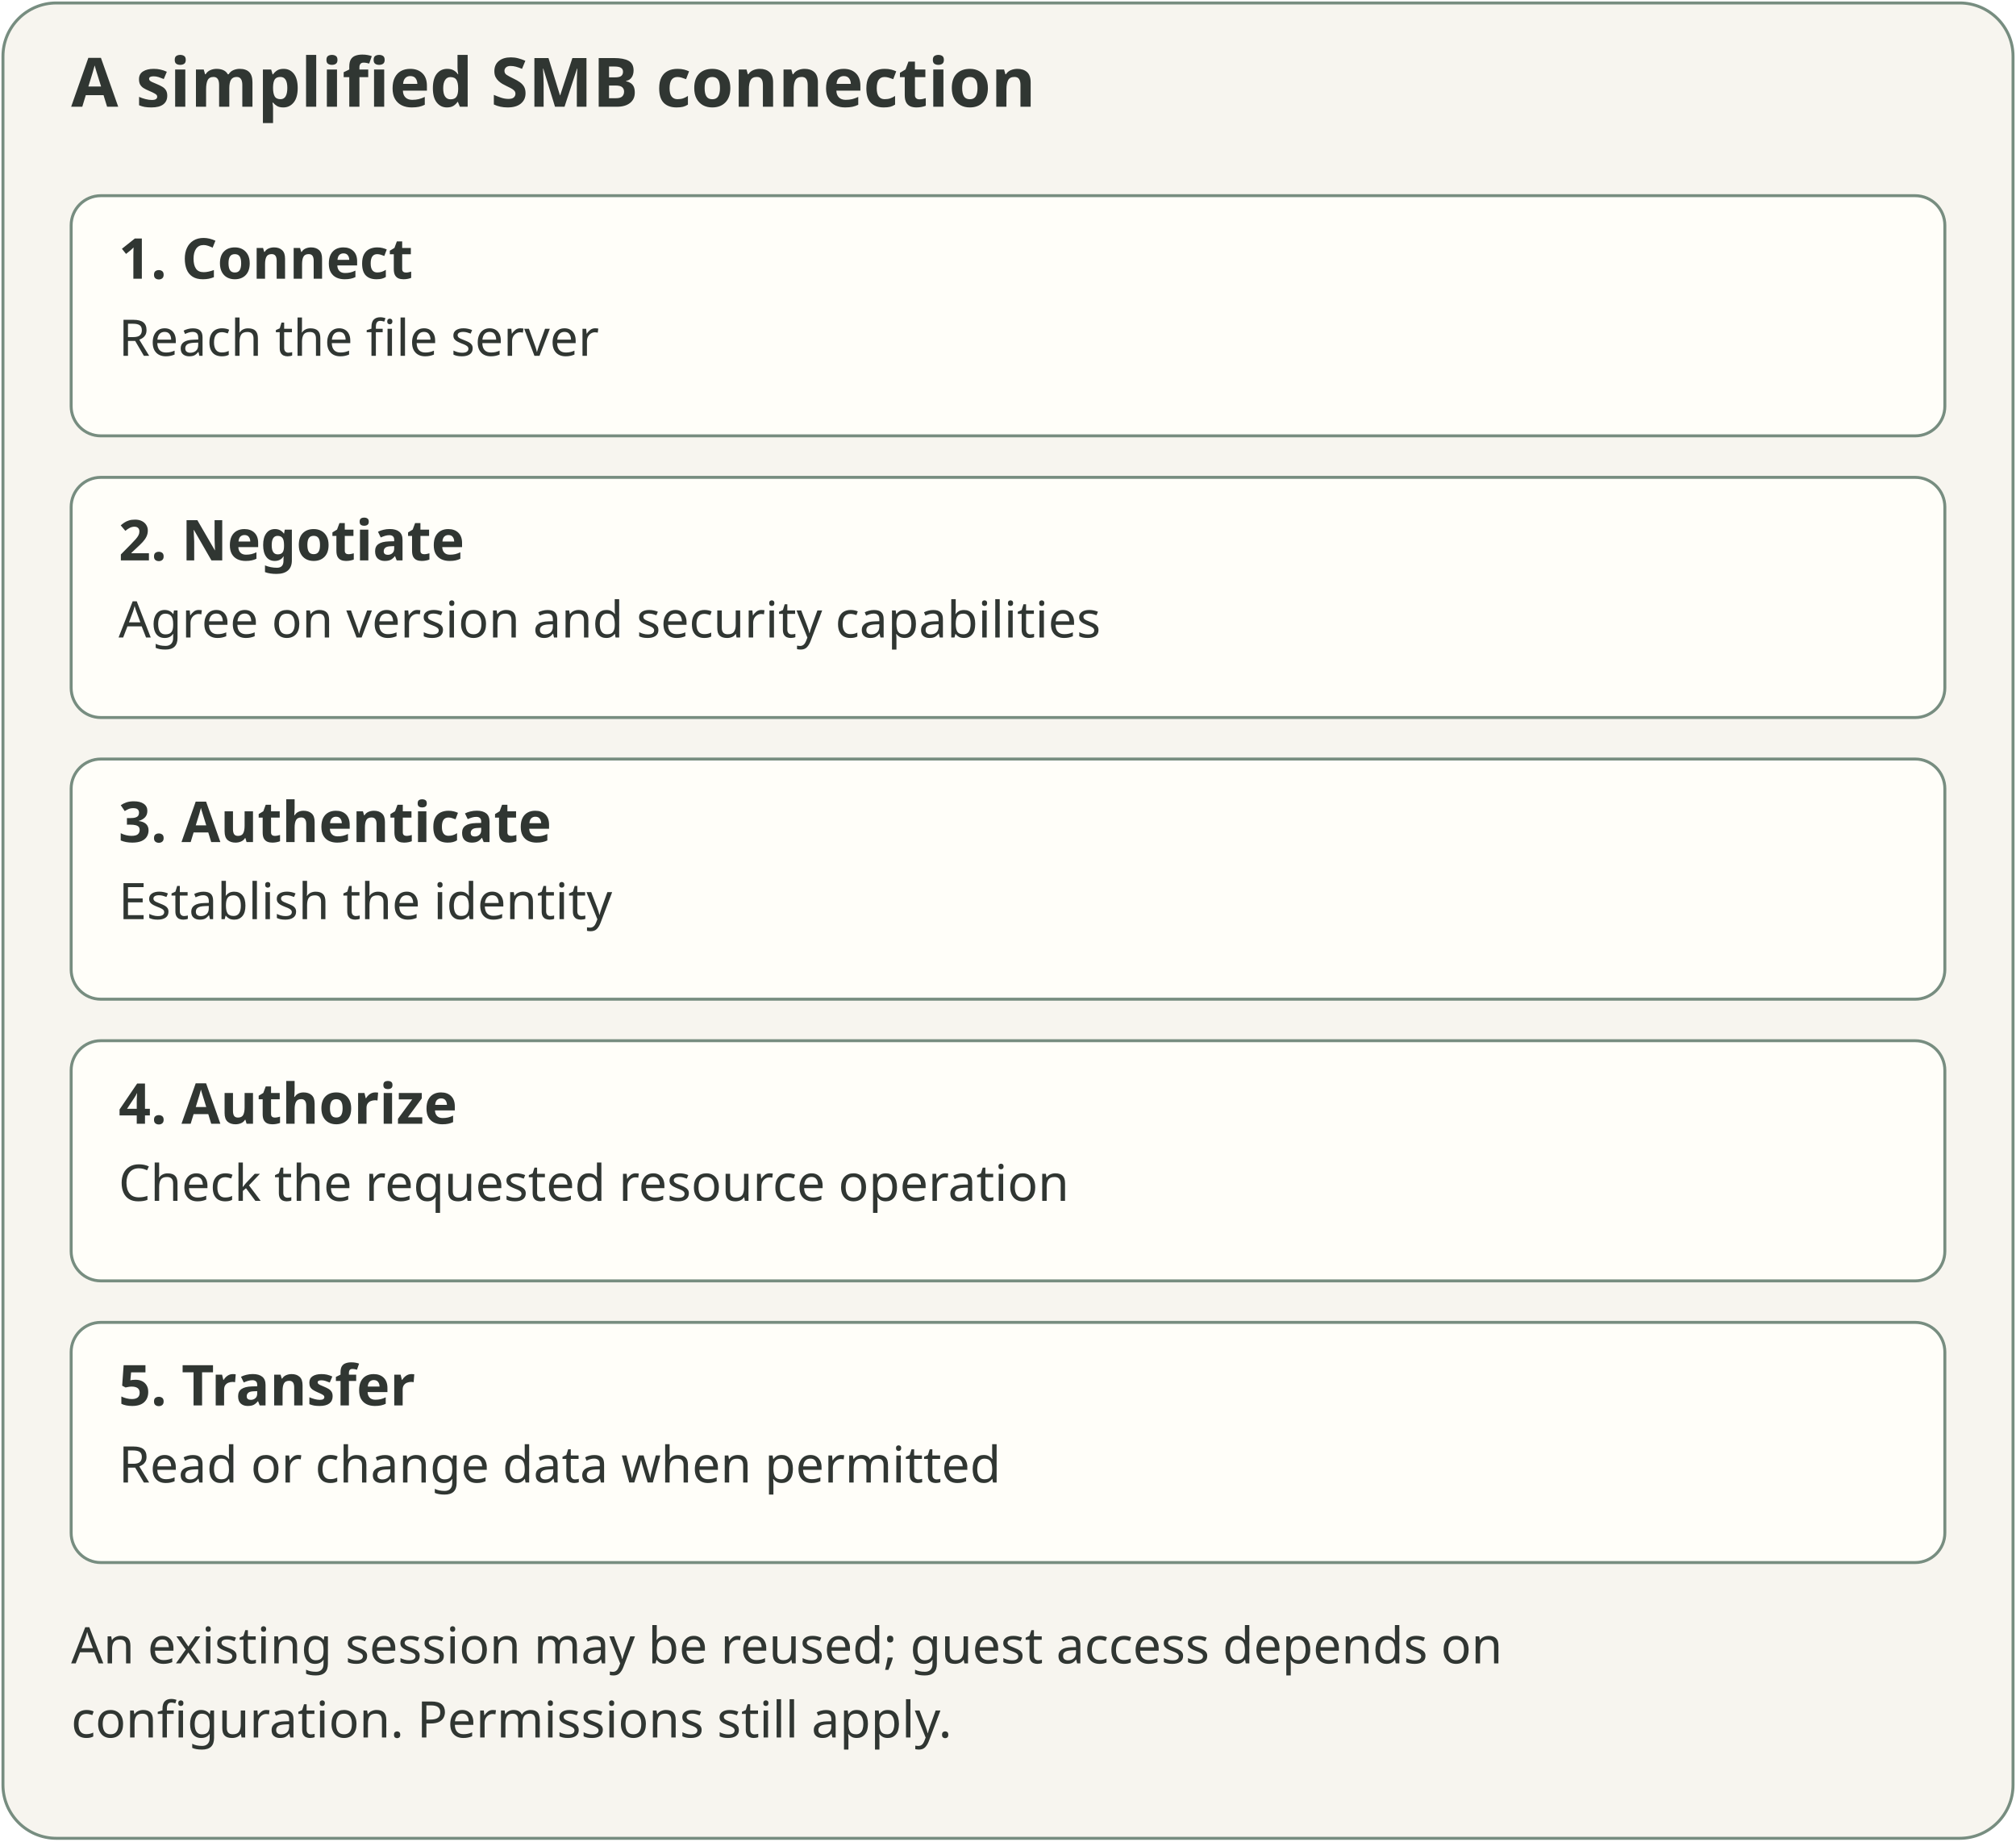
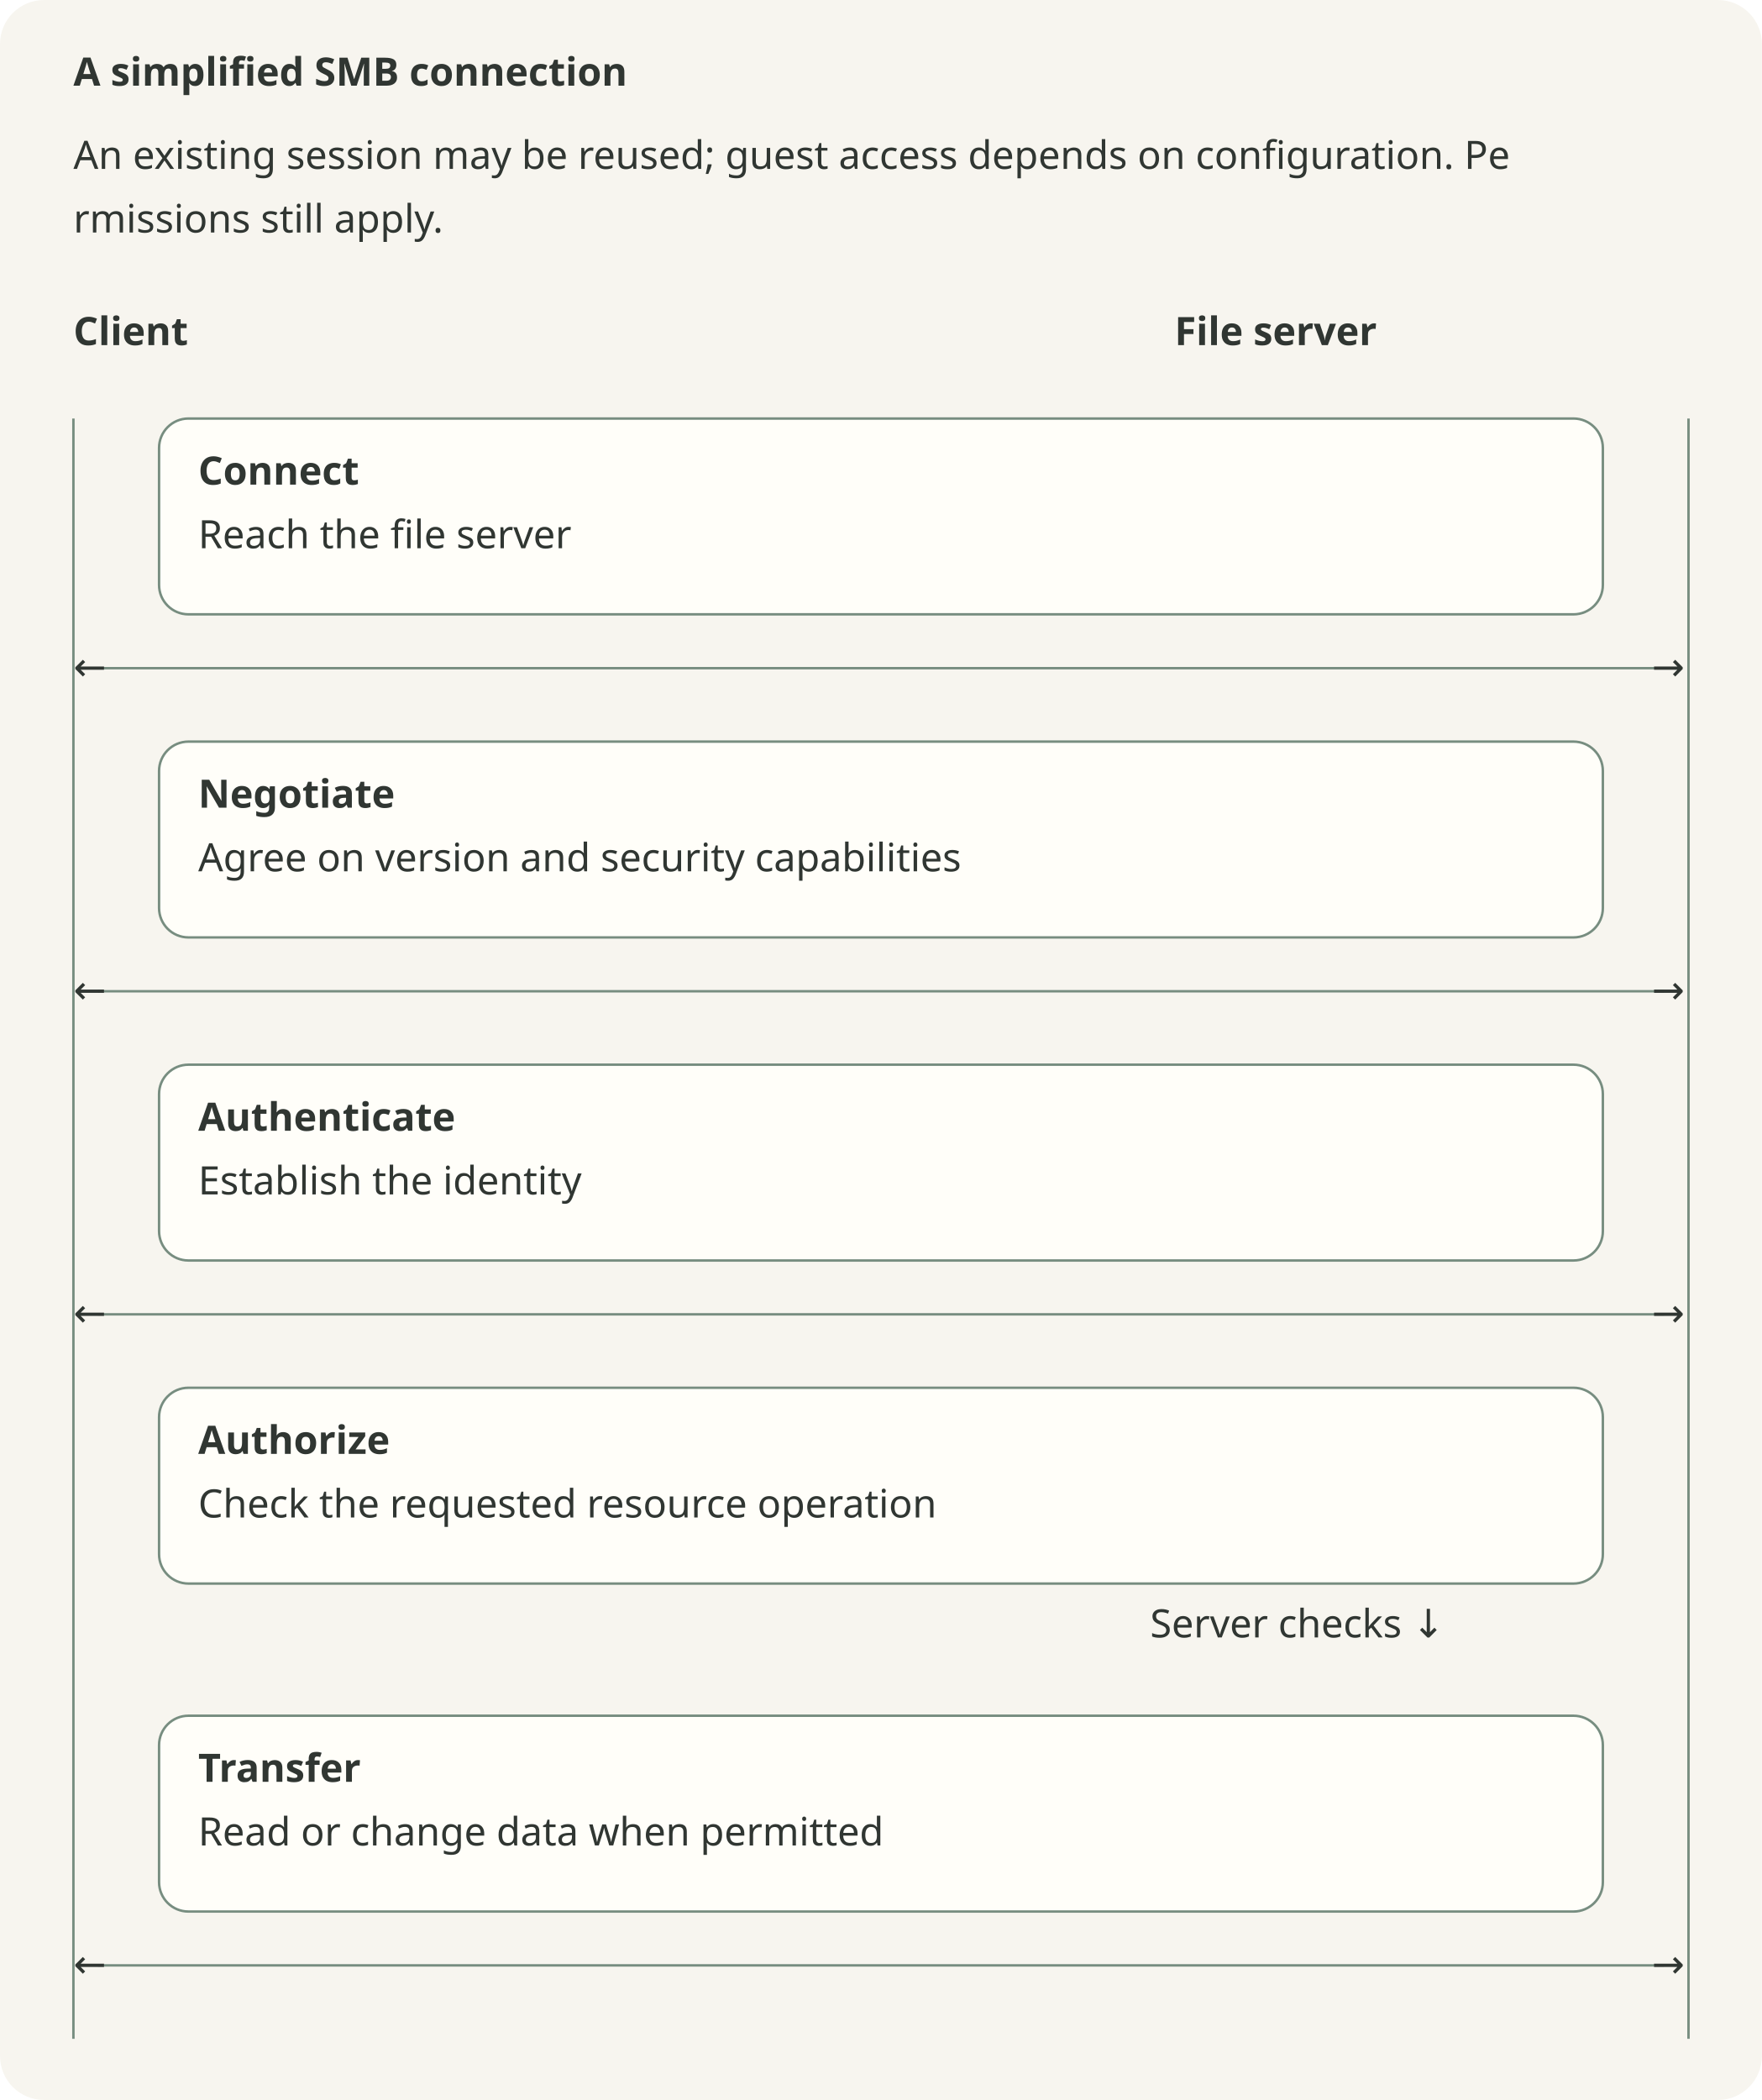
- <svg xmlns="http://www.w3.org/2000/svg" viewBox="0 0 680 621" role="img" aria-labelledby="title desc">
-   <rect x="1" y="1" width="678" height="619" rx="18" fill="#f7f5ef" stroke="#778d80" />
-   <g fill="#303632" font-family="sans-serif">
-     <text x="24" y="36" font-size="23" font-weight="bold">A simplified SMB connection</text>
-     <rect x="24" y="66" width="632" height="81" rx="10" fill="#fffef9" stroke="#778d80" />
-     <text x="40" y="94" font-size="19" font-weight="bold">1. Connect</text>
-     <text x="40" y="120" font-size="17">Reach the file server</text>
-     <rect x="24" y="161" width="632" height="81" rx="10" fill="#fffef9" stroke="#778d80" />
-     <text x="40" y="189" font-size="19" font-weight="bold">2. Negotiate</text>
-     <text x="40" y="215" font-size="17">Agree on version and security capabilities</text>
-     <rect x="24" y="256" width="632" height="81" rx="10" fill="#fffef9" stroke="#778d80" />
-     <text x="40" y="284" font-size="19" font-weight="bold">3. Authenticate</text>
-     <text x="40" y="310" font-size="17">Establish the identity</text>
-     <rect x="24" y="351" width="632" height="81" rx="10" fill="#fffef9" stroke="#778d80" />
-     <text x="40" y="379" font-size="19" font-weight="bold">4. Authorize</text>
-     <text x="40" y="405" font-size="17">Check the requested resource operation</text>
-     <rect x="24" y="446" width="632" height="81" rx="10" fill="#fffef9" stroke="#778d80" />
-     <text x="40" y="474" font-size="19" font-weight="bold">5. Transfer</text>
-     <text x="40" y="500" font-size="17">Read or change data when permitted</text>
-     <text x="24" y="561" font-size="17">An existing session may be reused; guest access depends on</text>
-     <text x="24" y="586" font-size="17">configuration. Permissions still apply.</text>
+ <svg xmlns="http://www.w3.org/2000/svg" width="720" height="858" viewBox="0 0 720 858" role="img" aria-labelledby="title desc">
+   <rect width="720" height="858" rx="18" fill="#f7f5ef" />
+   <g font-family="sans-serif" fill="#303632">
+     <text x="30" y="35" font-size="16" font-weight="650">A simplified SMB connection</text>
+     <text x="30" y="69" font-size="16" font-weight="400">An existing session may be reused; guest access depends on configuration. Pe</text>
+     <text x="30" y="95" font-size="16" font-weight="400">rmissions still apply.</text>
+     <text x="30" y="141" font-size="16" font-weight="650">Client</text>
+     <text x="480" y="141" font-size="16" font-weight="650">File server</text>
+     <rect x="65" y="171" width="590" height="80" rx="12" fill="#fffef9" stroke="#778d80" />
+     <text x="81" y="198" font-size="16" font-weight="650">Connect</text>
+     <text x="81" y="224" font-size="16" font-weight="400">Reach the file server</text>
+     <path d="M40 273H680" stroke="#778d80" />
+     <text x="30" y="278" font-size="16" font-weight="400">←</text>
+     <text x="675" y="278" font-size="16" font-weight="400">→</text>
+     <rect x="65" y="303" width="590" height="80" rx="12" fill="#fffef9" stroke="#778d80" />
+     <text x="81" y="330" font-size="16" font-weight="650">Negotiate</text>
+     <text x="81" y="356" font-size="16" font-weight="400">Agree on version and security capabilities</text>
+     <path d="M40 405H680" stroke="#778d80" />
+     <text x="30" y="410" font-size="16" font-weight="400">←</text>
+     <text x="675" y="410" font-size="16" font-weight="400">→</text>
+     <rect x="65" y="435" width="590" height="80" rx="12" fill="#fffef9" stroke="#778d80" />
+     <text x="81" y="462" font-size="16" font-weight="650">Authenticate</text>
+     <text x="81" y="488" font-size="16" font-weight="400">Establish the identity</text>
+     <path d="M40 537H680" stroke="#778d80" />
+     <text x="30" y="542" font-size="16" font-weight="400">←</text>
+     <text x="675" y="542" font-size="16" font-weight="400">→</text>
+     <rect x="65" y="567" width="590" height="80" rx="12" fill="#fffef9" stroke="#778d80" />
+     <text x="81" y="594" font-size="16" font-weight="650">Authorize</text>
+     <text x="81" y="620" font-size="16" font-weight="400">Check the requested resource operation</text>
+     <text x="470" y="669" font-size="16" font-weight="400">Server checks ↓</text>
+     <rect x="65" y="701" width="590" height="80" rx="12" fill="#fffef9" stroke="#778d80" />
+     <text x="81" y="728" font-size="16" font-weight="650">Transfer</text>
+     <text x="81" y="754" font-size="16" font-weight="400">Read or change data when permitted</text>
+     <path d="M40 803H680" stroke="#778d80" />
+     <text x="30" y="808" font-size="16" font-weight="400">←</text>
+     <text x="675" y="808" font-size="16" font-weight="400">→</text>
+     <path d="M30 171V833M690 171V833" fill="none" stroke="#778d80" />
  </g>
</svg>
